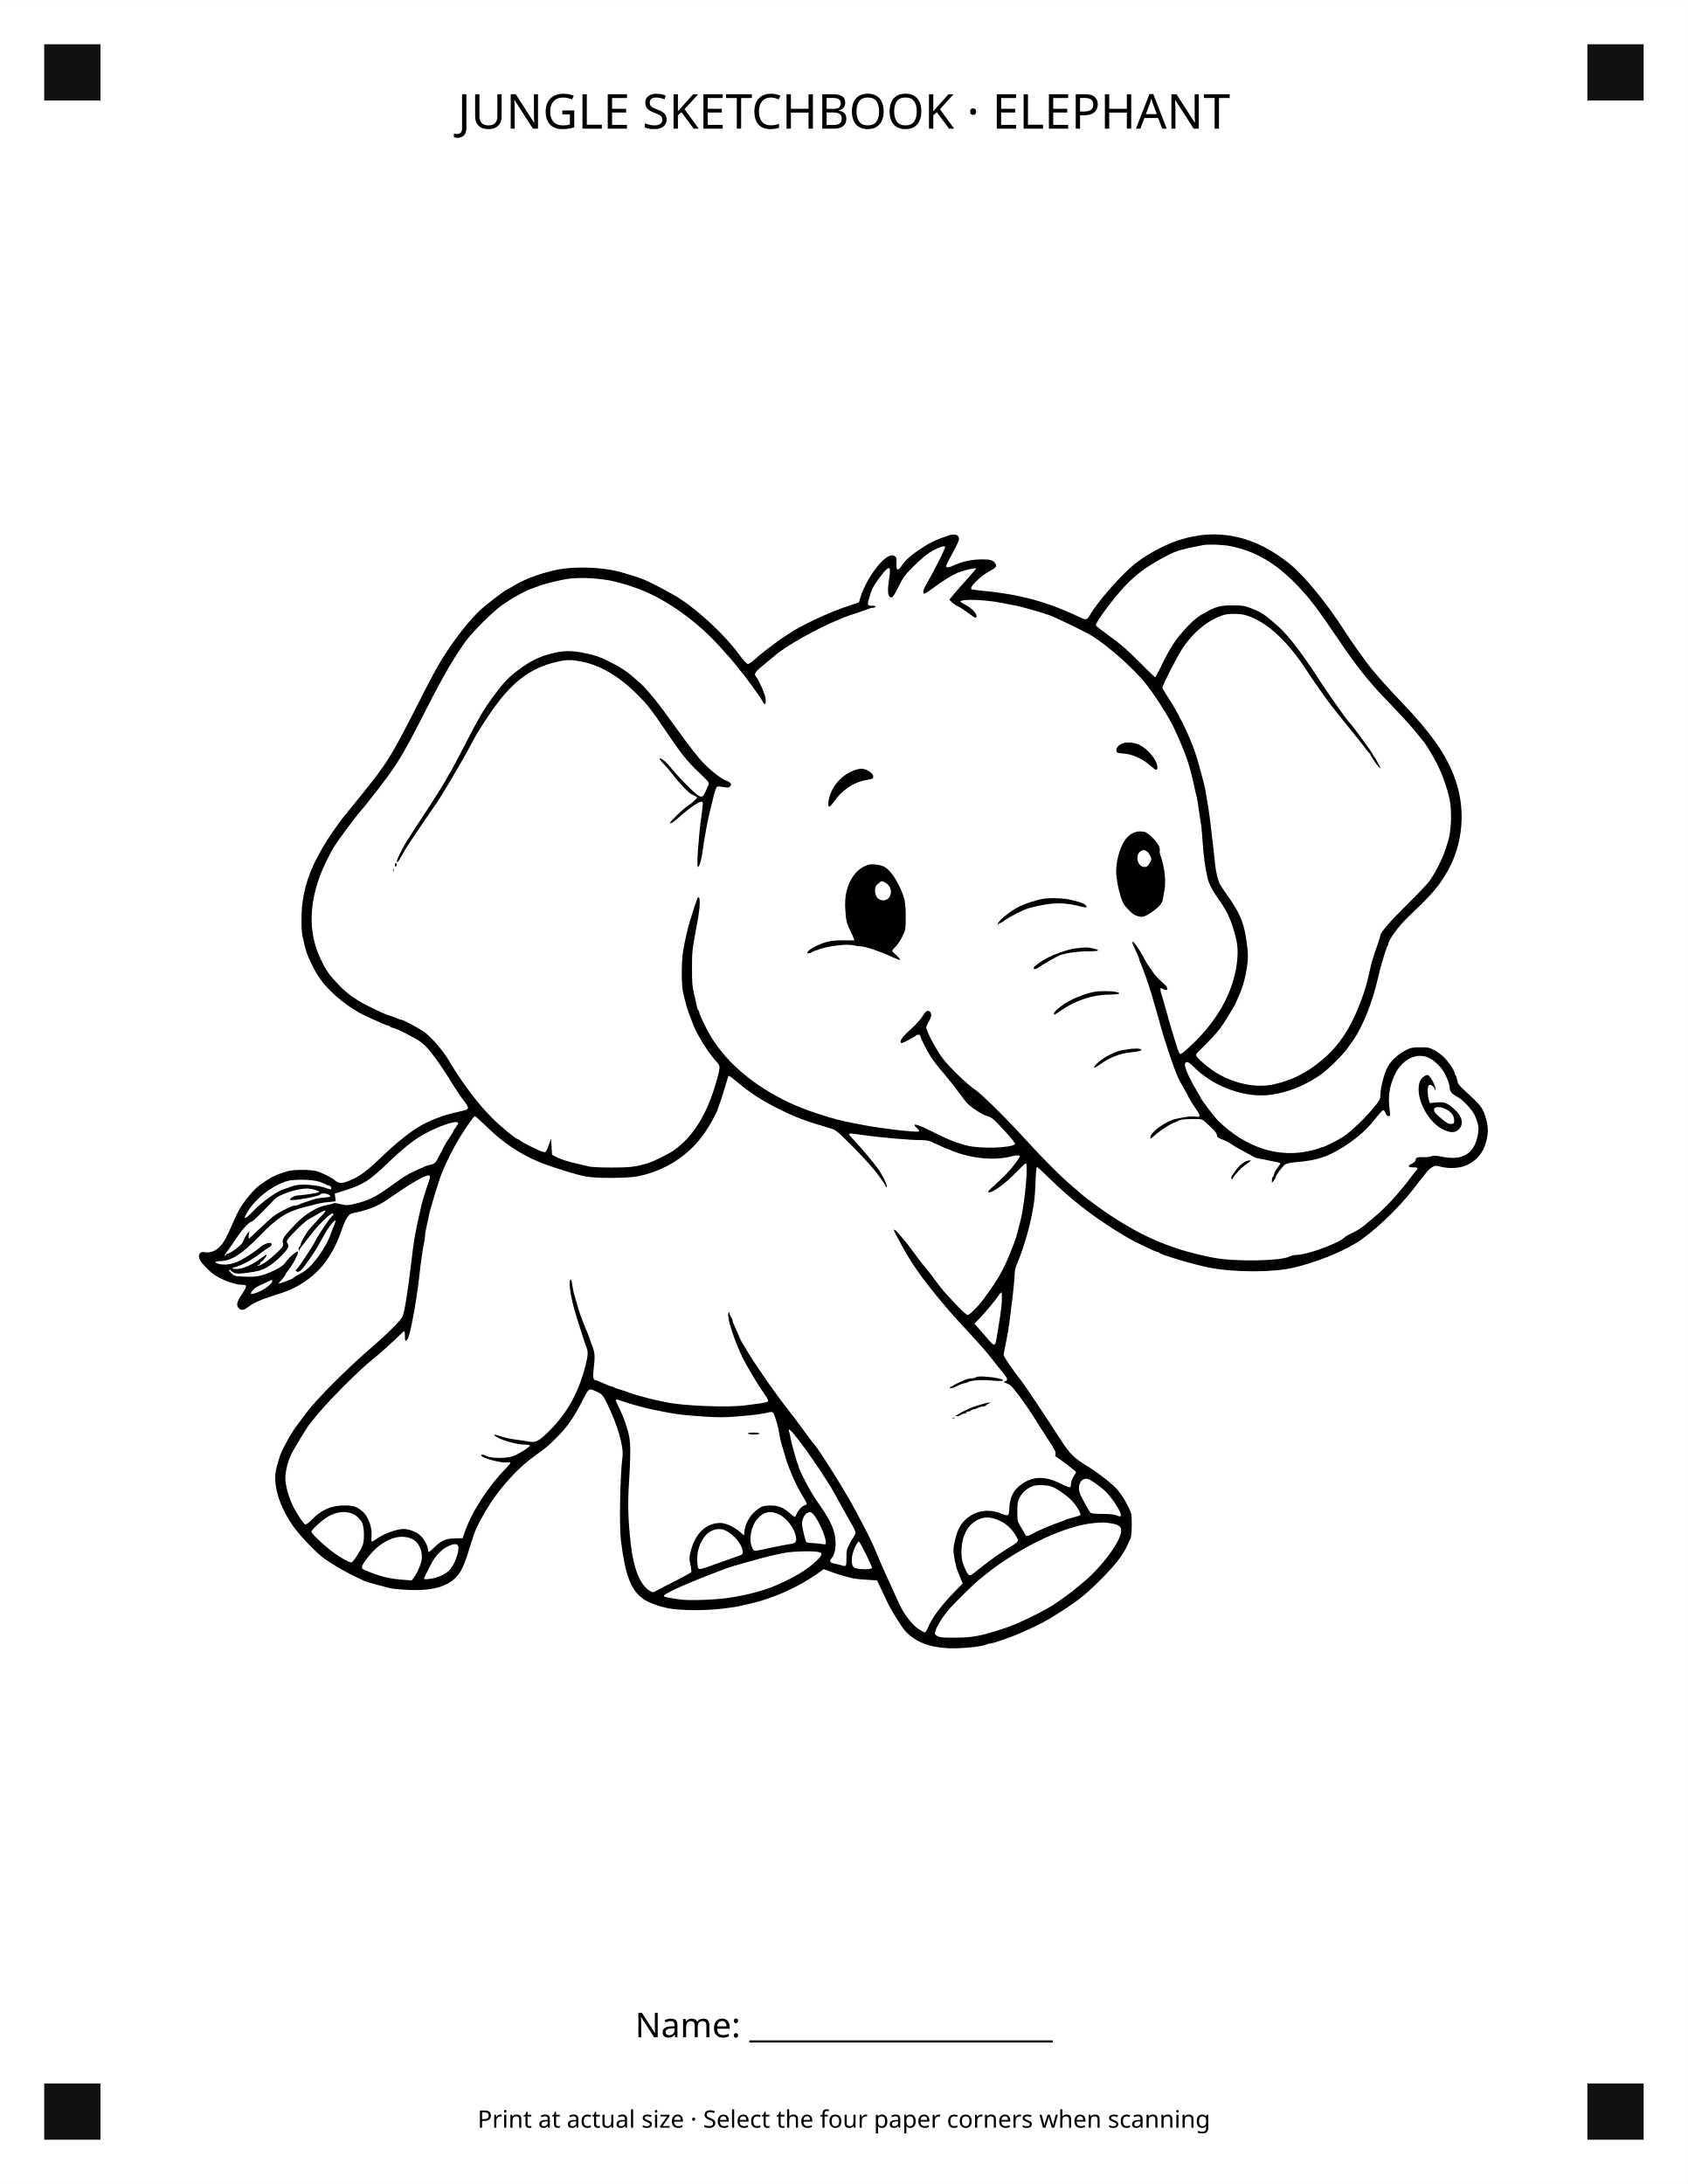
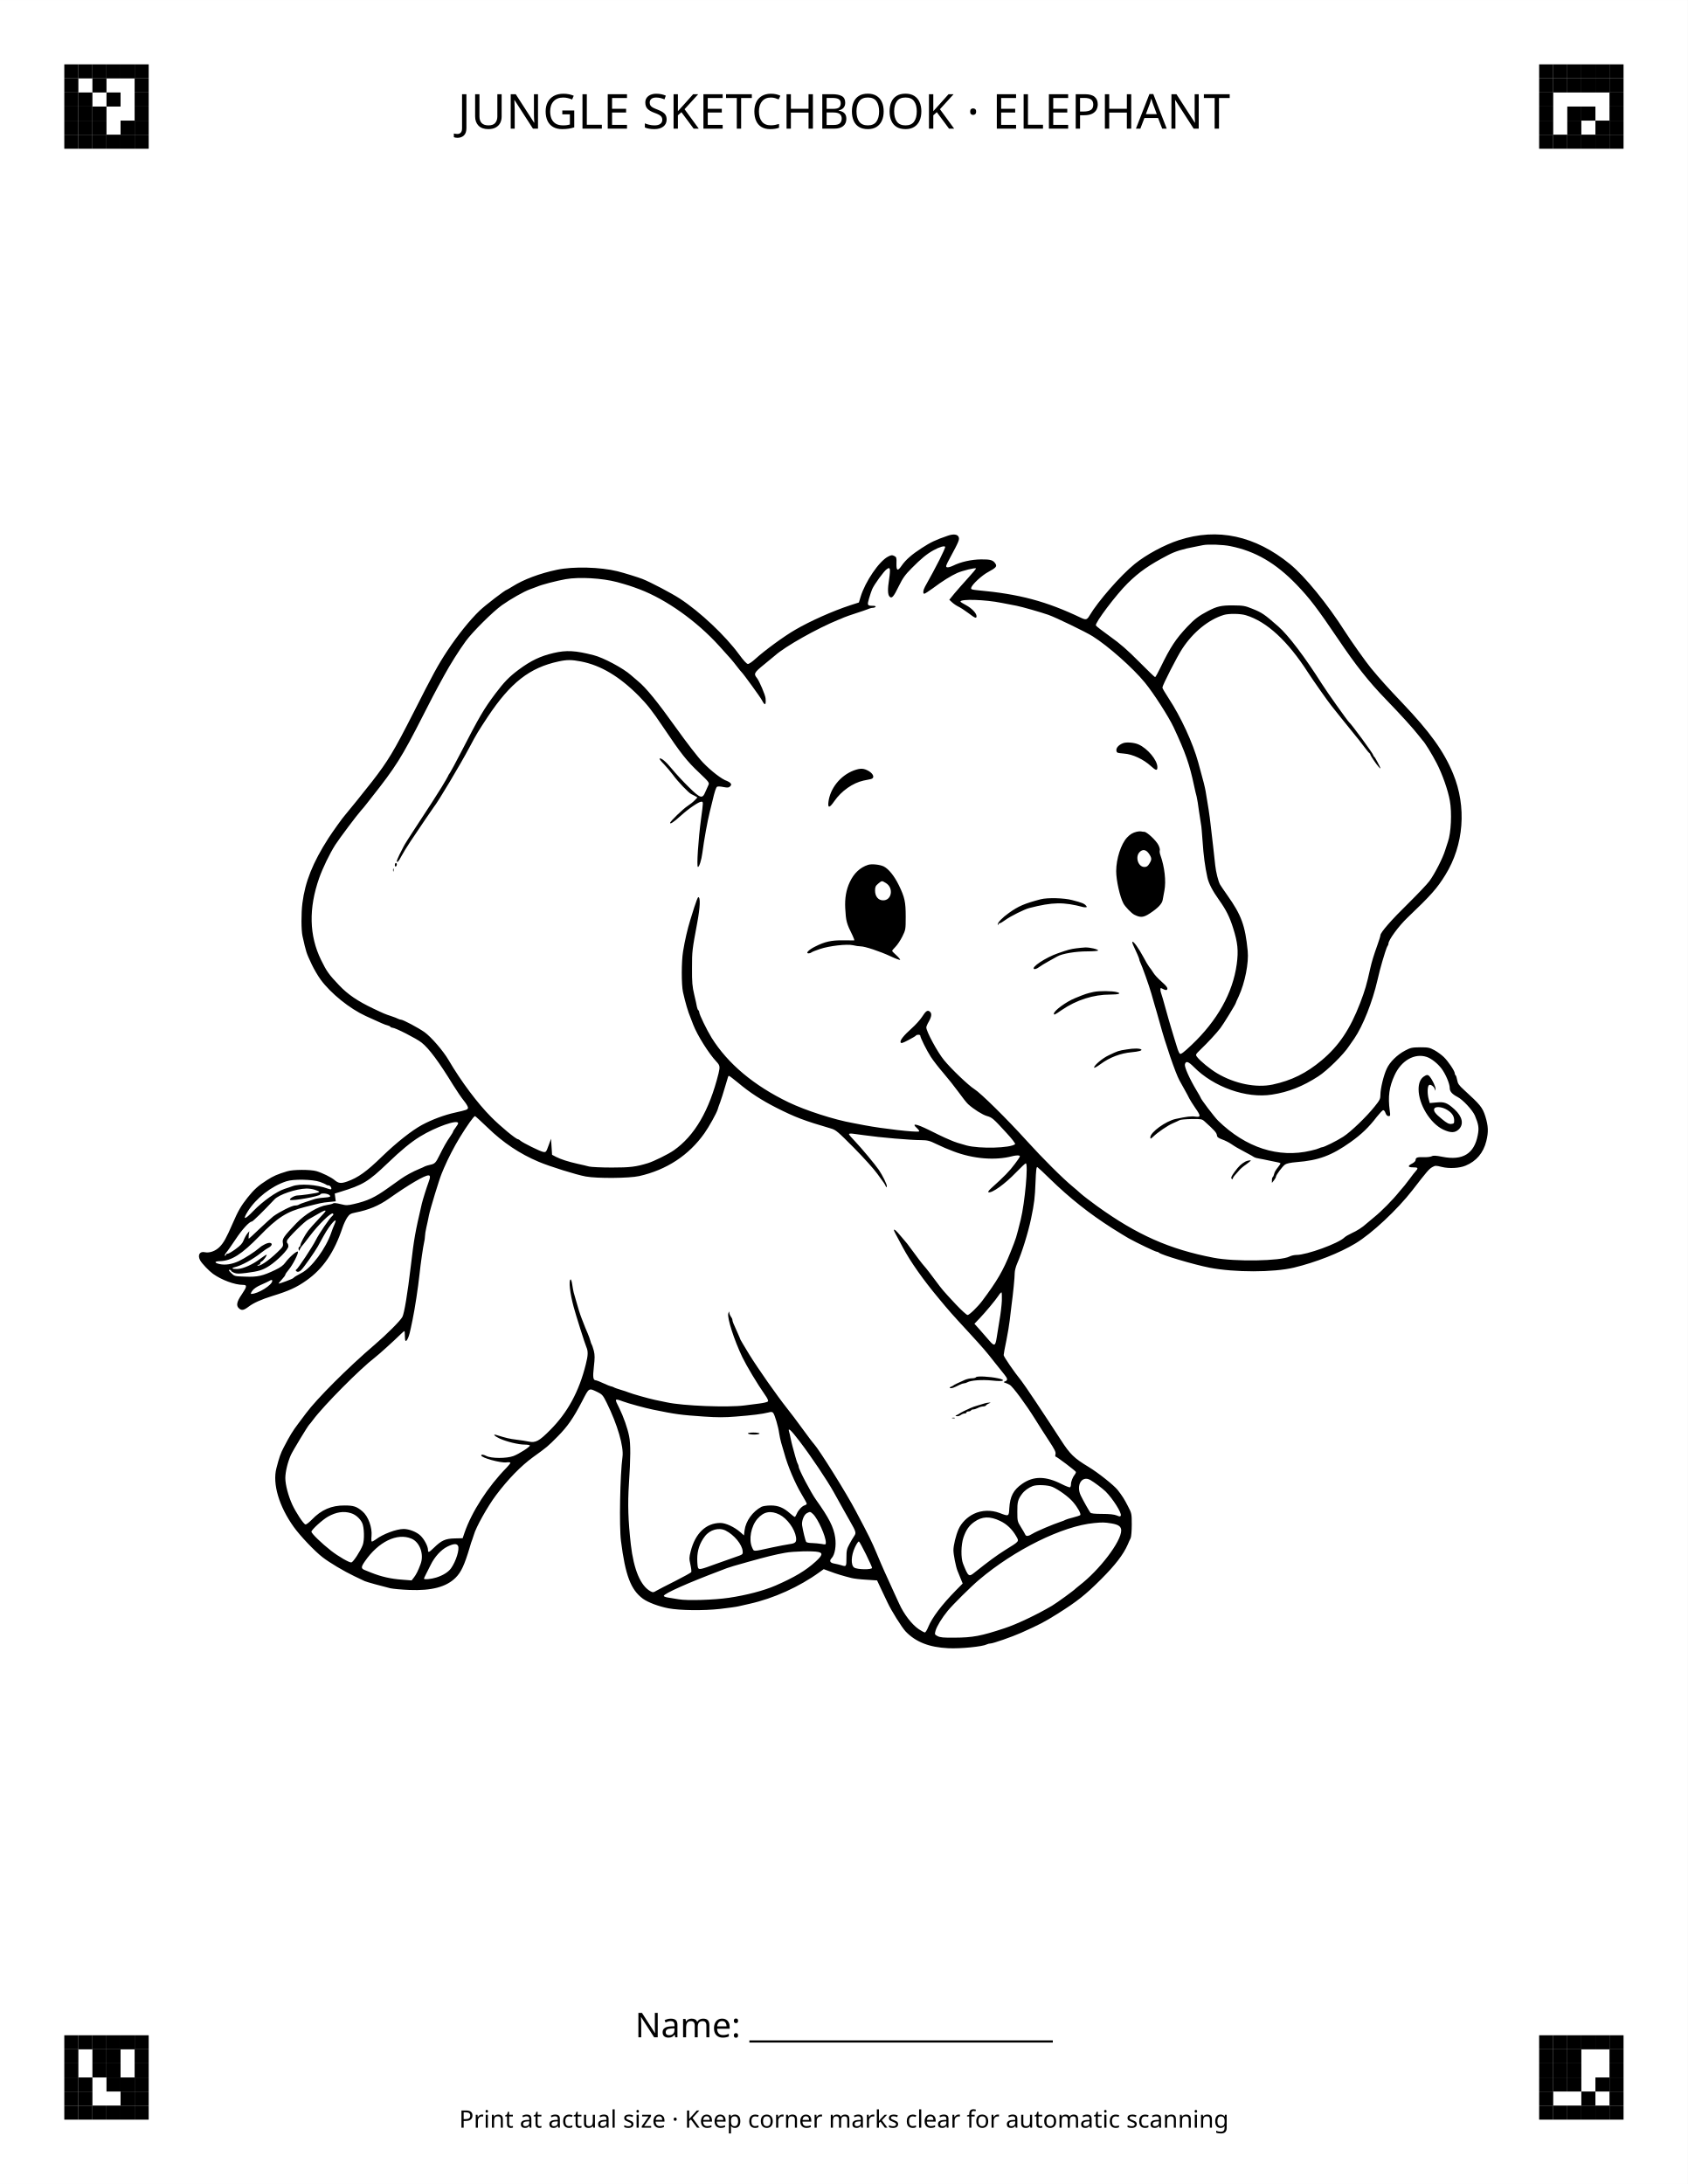
<svg xmlns="http://www.w3.org/2000/svg" width="8.5in" height="11in" viewBox="0 0 840 1087">
  <rect width="840" height="1087" fill="white" />
-   <rect x="22" y="22" width="28" height="28" fill="#111" />
-   <rect x="790" y="22" width="28" height="28" fill="#111" />
-   <rect x="790" y="1037" width="28" height="28" fill="#111" />
-   <rect x="22" y="1037" width="28" height="28" fill="#111" />
+   <rect x="24" y="24" width="58" height="58" fill="white" />
+   <rect x="32" y="32" width="7" height="7" fill="black" />
+   <rect x="39" y="32" width="7" height="7" fill="black" />
+   <rect x="46" y="32" width="7" height="7" fill="black" />
+   <rect x="53" y="32" width="7" height="7" fill="black" />
+   <rect x="60" y="32" width="7" height="7" fill="black" />
+   <rect x="67" y="32" width="7" height="7" fill="black" />
+   <rect x="32" y="39" width="7" height="7" fill="black" />
+   <rect x="46" y="39" width="7" height="7" fill="black" />
+   <rect x="67" y="39" width="7" height="7" fill="black" />
+   <rect x="32" y="46" width="7" height="7" fill="black" />
+   <rect x="39" y="46" width="7" height="7" fill="black" />
+   <rect x="53" y="46" width="7" height="7" fill="black" />
+   <rect x="67" y="46" width="7" height="7" fill="black" />
+   <rect x="32" y="53" width="7" height="7" fill="black" />
+   <rect x="39" y="53" width="7" height="7" fill="black" />
+   <rect x="46" y="53" width="7" height="7" fill="black" />
+   <rect x="67" y="53" width="7" height="7" fill="black" />
+   <rect x="32" y="60" width="7" height="7" fill="black" />
+   <rect x="39" y="60" width="7" height="7" fill="black" />
+   <rect x="46" y="60" width="7" height="7" fill="black" />
+   <rect x="60" y="60" width="7" height="7" fill="black" />
+   <rect x="67" y="60" width="7" height="7" fill="black" />
+   <rect x="32" y="67" width="7" height="7" fill="black" />
+   <rect x="39" y="67" width="7" height="7" fill="black" />
+   <rect x="46" y="67" width="7" height="7" fill="black" />
+   <rect x="53" y="67" width="7" height="7" fill="black" />
+   <rect x="60" y="67" width="7" height="7" fill="black" />
+   <rect x="67" y="67" width="7" height="7" fill="black" />
+   <rect x="758" y="24" width="58" height="58" fill="white" />
+   <rect x="766" y="32" width="7" height="7" fill="black" />
+   <rect x="773" y="32" width="7" height="7" fill="black" />
+   <rect x="780" y="32" width="7" height="7" fill="black" />
+   <rect x="787" y="32" width="7" height="7" fill="black" />
+   <rect x="794" y="32" width="7" height="7" fill="black" />
+   <rect x="801" y="32" width="7" height="7" fill="black" />
+   <rect x="766" y="39" width="7" height="7" fill="black" />
+   <rect x="773" y="39" width="7" height="7" fill="black" />
+   <rect x="780" y="39" width="7" height="7" fill="black" />
+   <rect x="787" y="39" width="7" height="7" fill="black" />
+   <rect x="794" y="39" width="7" height="7" fill="black" />
+   <rect x="801" y="39" width="7" height="7" fill="black" />
+   <rect x="766" y="46" width="7" height="7" fill="black" />
+   <rect x="801" y="46" width="7" height="7" fill="black" />
+   <rect x="766" y="53" width="7" height="7" fill="black" />
+   <rect x="780" y="53" width="7" height="7" fill="black" />
+   <rect x="787" y="53" width="7" height="7" fill="black" />
+   <rect x="801" y="53" width="7" height="7" fill="black" />
+   <rect x="766" y="60" width="7" height="7" fill="black" />
+   <rect x="780" y="60" width="7" height="7" fill="black" />
+   <rect x="794" y="60" width="7" height="7" fill="black" />
+   <rect x="801" y="60" width="7" height="7" fill="black" />
+   <rect x="766" y="67" width="7" height="7" fill="black" />
+   <rect x="773" y="67" width="7" height="7" fill="black" />
+   <rect x="780" y="67" width="7" height="7" fill="black" />
+   <rect x="787" y="67" width="7" height="7" fill="black" />
+   <rect x="794" y="67" width="7" height="7" fill="black" />
+   <rect x="801" y="67" width="7" height="7" fill="black" />
+   <rect x="758" y="1005" width="58" height="58" fill="white" />
+   <rect x="766" y="1013" width="7" height="7" fill="black" />
+   <rect x="773" y="1013" width="7" height="7" fill="black" />
+   <rect x="780" y="1013" width="7" height="7" fill="black" />
+   <rect x="787" y="1013" width="7" height="7" fill="black" />
+   <rect x="794" y="1013" width="7" height="7" fill="black" />
+   <rect x="801" y="1013" width="7" height="7" fill="black" />
+   <rect x="766" y="1020" width="7" height="7" fill="black" />
+   <rect x="773" y="1020" width="7" height="7" fill="black" />
+   <rect x="780" y="1020" width="7" height="7" fill="black" />
+   <rect x="801" y="1020" width="7" height="7" fill="black" />
+   <rect x="766" y="1027" width="7" height="7" fill="black" />
+   <rect x="773" y="1027" width="7" height="7" fill="black" />
+   <rect x="780" y="1027" width="7" height="7" fill="black" />
+   <rect x="801" y="1027" width="7" height="7" fill="black" />
+   <rect x="766" y="1034" width="7" height="7" fill="black" />
+   <rect x="773" y="1034" width="7" height="7" fill="black" />
+   <rect x="780" y="1034" width="7" height="7" fill="black" />
+   <rect x="794" y="1034" width="7" height="7" fill="black" />
+   <rect x="801" y="1034" width="7" height="7" fill="black" />
+   <rect x="766" y="1041" width="7" height="7" fill="black" />
+   <rect x="787" y="1041" width="7" height="7" fill="black" />
+   <rect x="801" y="1041" width="7" height="7" fill="black" />
+   <rect x="766" y="1048" width="7" height="7" fill="black" />
+   <rect x="773" y="1048" width="7" height="7" fill="black" />
+   <rect x="780" y="1048" width="7" height="7" fill="black" />
+   <rect x="787" y="1048" width="7" height="7" fill="black" />
+   <rect x="794" y="1048" width="7" height="7" fill="black" />
+   <rect x="801" y="1048" width="7" height="7" fill="black" />
+   <rect x="24" y="1005" width="58" height="58" fill="white" />
+   <rect x="32" y="1013" width="7" height="7" fill="black" />
+   <rect x="39" y="1013" width="7" height="7" fill="black" />
+   <rect x="46" y="1013" width="7" height="7" fill="black" />
+   <rect x="53" y="1013" width="7" height="7" fill="black" />
+   <rect x="60" y="1013" width="7" height="7" fill="black" />
+   <rect x="67" y="1013" width="7" height="7" fill="black" />
+   <rect x="32" y="1020" width="7" height="7" fill="black" />
+   <rect x="46" y="1020" width="7" height="7" fill="black" />
+   <rect x="53" y="1020" width="7" height="7" fill="black" />
+   <rect x="67" y="1020" width="7" height="7" fill="black" />
+   <rect x="32" y="1027" width="7" height="7" fill="black" />
+   <rect x="46" y="1027" width="7" height="7" fill="black" />
+   <rect x="53" y="1027" width="7" height="7" fill="black" />
+   <rect x="67" y="1027" width="7" height="7" fill="black" />
+   <rect x="32" y="1034" width="7" height="7" fill="black" />
+   <rect x="39" y="1034" width="7" height="7" fill="black" />
+   <rect x="53" y="1034" width="7" height="7" fill="black" />
+   <rect x="60" y="1034" width="7" height="7" fill="black" />
+   <rect x="67" y="1034" width="7" height="7" fill="black" />
+   <rect x="32" y="1041" width="7" height="7" fill="black" />
+   <rect x="39" y="1041" width="7" height="7" fill="black" />
+   <rect x="60" y="1041" width="7" height="7" fill="black" />
+   <rect x="67" y="1041" width="7" height="7" fill="black" />
+   <rect x="32" y="1048" width="7" height="7" fill="black" />
+   <rect x="39" y="1048" width="7" height="7" fill="black" />
+   <rect x="46" y="1048" width="7" height="7" fill="black" />
+   <rect x="53" y="1048" width="7" height="7" fill="black" />
+   <rect x="60" y="1048" width="7" height="7" fill="black" />
+   <rect x="67" y="1048" width="7" height="7" fill="black" />
  <text x="420" y="64" text-anchor="middle" font-family="sans-serif" font-size="24">JUNGLE SKETCHBOOK · ELEPHANT</text>
  <g transform="translate(0 1087) scale(.05 -.05)" fill="black" stroke="none">
    <path d="M9435 16408 c-123 -42 -171 -65 -262 -124 -96 -62 -159 -117 -198 -174 -40 -58 -54 -53 -52 22 2 56 0 63 -22 74 -21 11 -30 10 -61 -6 -89 -45 -228 -249 -274 -401 l-17 -56 -87 -28 c-176 -58 -398 -157 -547 -244 -110 -63 -306 -207 -396 -289 -31 -29 -65 -52 -75 -51 -12 0 -45 37 -89 97 -135 184 -385 421 -589 554 -81 53 -290 163 -371 195 -44 17 -181 60 -250 77 -171 42 -438 49 -600 15 -172 -36 -334 -97 -443 -166 -29 -18 -55 -33 -57 -33 -14 0 -218 -157 -271 -208 -97 -93 -217 -243 -319 -396 -95 -144 -142 -230 -340 -621 -196 -385 -251 -477 -412 -685 -53 -69 -267 -334 -274 -340 -12 -11 -118 -158 -161 -225 -155 -242 -231 -432 -258 -645 -13 -101 -12 -270 1 -328 37 -164 36 -163 92 -282 22 -47 62 -115 89 -152 101 -137 288 -288 449 -362 159 -73 189 -86 214 -92 14 -3 28 -10 31 -15 3 -5 12 -9 20 -9 28 0 240 -108 290 -148 74 -58 173 -192 314 -422 36 -58 84 -129 108 -158 24 -29 42 -61 40 -70 -3 -18 -13 -21 -128 -47 -106 -23 -232 -70 -330 -123 -103 -56 -253 -175 -395 -312 -157 -153 -240 -212 -349 -251 -63 -22 -86 -19 -127 15 -32 27 -121 71 -179 88 -59 17 -233 17 -290 -1 -100 -30 -138 -47 -201 -87 -87 -55 -131 -95 -194 -174 -66 -83 -97 -137 -149 -258 -62 -143 -90 -194 -131 -235 -41 -41 -101 -62 -146 -52 -52 12 -75 -30 -46 -82 18 -32 87 -104 127 -133 85 -61 216 -110 298 -110 44 0 41 -17 -13 -97 -49 -71 -56 -110 -27 -136 27 -25 48 -21 98 17 47 36 127 72 234 105 163 50 243 86 340 155 167 118 277 280 360 528 10 31 31 75 45 97 24 35 34 41 83 51 131 26 231 67 332 138 200 141 355 232 395 232 19 0 19 -19 1 -67 -20 -54 -57 -172 -67 -213 -67 -288 -78 -350 -109 -615 -34 -287 -66 -478 -85 -514 -20 -38 -155 -173 -275 -276 -267 -228 -578 -540 -684 -683 -11 -16 -47 -63 -78 -104 -57 -76 -81 -115 -144 -236 -31 -59 -45 -99 -73 -208 -40 -154 26 -379 173 -584 63 -88 208 -241 286 -301 68 -53 214 -140 315 -188 50 -23 97 -46 105 -50 16 -8 176 -52 255 -71 28 -6 113 -14 190 -17 221 -9 369 30 461 123 54 54 87 125 139 299 9 33 21 69 26 80 4 11 11 31 15 45 20 75 137 284 221 396 119 159 250 293 370 380 138 99 146 106 243 204 100 101 156 182 244 351 71 138 65 134 153 92 47 -23 55 -32 92 -107 107 -216 171 -437 157 -538 -24 -174 -34 -693 -15 -838 43 -341 98 -486 218 -574 50 -37 160 -78 256 -96 110 -21 348 -24 510 -6 83 10 166 21 185 26 19 5 69 16 110 25 239 53 496 169 697 315 l42 30 63 -23 c62 -24 133 -45 213 -65 22 -6 88 -14 148 -17 l107 -7 36 -77 c20 -42 50 -105 67 -141 40 -86 141 -246 180 -289 101 -106 235 -159 426 -168 123 -6 341 16 383 38 10 5 26 9 36 9 26 0 215 66 307 107 189 85 227 105 360 188 197 124 279 189 435 345 141 141 221 245 265 345 9 22 22 51 29 64 6 14 11 72 11 135 0 109 -1 112 -39 185 -33 65 -57 103 -101 159 -37 47 -197 174 -290 230 -143 86 -184 126 -275 267 -157 243 -363 552 -394 590 -70 86 -176 240 -176 256 0 10 12 75 27 146 14 70 29 160 33 198 4 39 12 106 18 150 16 116 32 280 32 324 0 21 11 63 24 93 47 106 110 309 139 448 32 154 38 206 44 361 5 123 9 157 19 151 7 -4 64 -57 126 -118 196 -191 392 -346 618 -490 69 -43 143 -89 165 -101 81 -45 265 -133 278 -133 7 0 17 -4 22 -9 26 -24 347 -119 505 -150 248 -48 636 -48 840 1 215 52 454 145 612 241 162 97 416 335 568 531 142 184 164 210 196 228 30 17 35 17 95 2 72 -18 175 -13 237 13 107 44 177 127 206 244 23 92 20 151 -10 248 -29 89 -49 113 -212 262 -51 46 -62 63 -68 98 -4 23 -11 44 -15 47 -5 3 -9 12 -9 20 0 23 -66 121 -110 163 -22 21 -63 51 -92 67 -48 26 -62 29 -143 29 -82 -1 -95 -4 -150 -33 -79 -42 -152 -114 -182 -180 -31 -65 -63 -199 -63 -259 0 -41 -6 -54 -57 -117 -81 -102 -238 -253 -313 -301 -63 -41 -192 -105 -211 -105 -5 0 -17 -4 -27 -9 -9 -5 -47 -17 -85 -25 -321 -76 -646 29 -922 298 -37 36 -175 218 -175 231 0 2 -17 33 -38 67 -72 120 -124 237 -118 263 9 37 33 30 88 -25 198 -201 522 -316 778 -276 164 25 308 82 462 182 86 55 253 219 305 300 7 10 31 45 53 76 86 126 181 365 231 583 12 55 36 146 48 185 5 14 16 52 26 85 10 33 22 64 27 70 4 5 8 15 8 22 0 36 101 174 189 258 234 223 295 292 377 425 185 298 214 680 77 1010 -92 223 -231 415 -505 703 -141 148 -224 240 -313 348 -43 51 -204 278 -255 359 -177 278 -400 552 -550 675 -347 283 -720 364 -1105 239 -145 -47 -325 -144 -440 -237 -139 -112 -367 -373 -450 -514 -25 -42 -36 -45 -82 -24 -350 167 -616 238 -1034 276 -59 6 -66 9 -62 25 9 33 107 124 170 157 76 41 88 55 72 81 -23 37 -50 45 -144 44 -97 -1 -203 -25 -279 -63 -25 -12 -52 -19 -61 -15 -14 5 -10 18 31 93 89 165 97 184 85 210 -12 25 -51 30 -106 11z m2811 -104 c249 -50 452 -168 660 -384 130 -135 205 -234 417 -547 172 -255 298 -415 470 -593 154 -159 275 -293 327 -360 19 -25 37 -47 40 -50 18 -15 94 -137 139 -225 57 -109 114 -272 132 -375 22 -121 12 -321 -19 -409 -5 -14 -17 -53 -28 -86 -23 -76 -103 -233 -156 -305 -22 -30 -116 -129 -208 -220 -169 -165 -280 -292 -280 -320 0 -8 -14 -53 -31 -100 -35 -97 -56 -167 -69 -225 -39 -174 -51 -215 -102 -350 -100 -260 -211 -425 -382 -569 -154 -129 -299 -201 -489 -242 -165 -35 -379 9 -552 112 -72 43 -167 121 -199 162 -18 24 -18 24 35 76 73 70 158 162 196 212 28 35 153 240 153 249 0 2 13 33 30 68 62 135 101 333 89 452 -25 253 -63 357 -203 554 -34 48 -66 96 -72 106 -18 32 -41 125 -48 190 -3 33 -13 119 -21 190 -9 72 -20 168 -25 215 -8 79 -29 216 -50 335 -8 44 -23 105 -50 200 -4 17 -15 55 -23 85 -53 194 -174 456 -296 641 -34 51 -61 98 -61 105 0 22 149 314 198 387 109 166 261 289 413 336 49 15 165 14 220 -3 208 -63 416 -255 619 -571 42 -66 201 -292 233 -331 9 -11 53 -66 99 -124 46 -58 93 -116 105 -130 32 -38 105 -130 138 -175 16 -22 33 -41 37 -43 4 -2 8 -8 8 -13 0 -9 56 -93 83 -123 9 -11 17 -17 17 -14 0 11 -55 113 -62 116 -5 2 -8 8 -8 13 0 14 -217 310 -241 329 -13 10 -225 308 -273 385 -166 262 -333 483 -433 570 -138 121 -161 137 -259 176 -71 29 -90 32 -189 33 -119 1 -162 -9 -255 -58 -88 -46 -131 -79 -202 -154 -115 -122 -168 -202 -266 -404 -26 -54 -50 -98 -55 -98 -4 0 -76 69 -160 154 -112 113 -187 179 -287 250 -74 53 -138 102 -142 110 -13 23 204 310 317 421 115 113 214 182 400 279 72 38 150 62 270 84 33 7 69 13 80 16 50 10 200 5 271 -10z m-2894 -134 c-52 -102 -75 -144 -144 -268 -20 -36 -24 -72 -8 -72 6 0 43 24 83 53 100 75 183 126 245 154 53 23 178 54 187 45 2 -2 -34 -46 -80 -96 -46 -50 -106 -119 -135 -153 l-51 -63 27 -25 c15 -14 44 -34 63 -43 20 -9 64 -38 99 -64 68 -52 82 -57 82 -31 0 29 -48 79 -104 109 -31 16 -56 32 -56 36 0 28 248 20 410 -13 58 -11 125 -25 150 -29 55 -11 234 -62 315 -90 74 -26 372 -170 440 -213 154 -96 404 -318 521 -462 87 -106 237 -340 286 -445 118 -253 158 -368 203 -580 9 -41 20 -91 26 -110 5 -19 16 -87 24 -150 9 -63 18 -122 20 -130 3 -9 9 -83 15 -165 9 -137 24 -253 48 -360 14 -61 50 -131 117 -225 69 -97 104 -167 139 -278 46 -146 54 -224 36 -359 -39 -286 -193 -562 -450 -805 -78 -74 -106 -95 -116 -87 -7 5 -20 36 -29 67 -9 31 -23 75 -30 97 -7 22 -20 67 -30 100 -9 33 -20 71 -25 85 -4 14 -20 70 -35 125 -15 55 -31 110 -36 123 -5 13 -9 31 -9 42 0 17 2 18 27 5 15 -8 30 -12 35 -9 19 12 4 35 -53 85 -33 29 -70 69 -81 89 -12 19 -29 44 -39 55 -9 11 -36 56 -59 100 -45 84 -99 160 -108 150 -3 -3 -1 -15 5 -28 35 -73 63 -139 63 -147 0 -6 4 -18 9 -28 17 -33 90 -237 111 -312 12 -41 25 -88 30 -105 5 -16 16 -55 25 -85 9 -30 23 -80 31 -110 52 -194 155 -495 194 -565 9 -16 32 -57 50 -90 19 -33 40 -73 48 -90 8 -16 35 -58 58 -92 57 -81 58 -96 2 -88 -40 6 -88 0 -195 -23 -99 -21 -253 -133 -253 -183 0 -18 2 -18 28 6 47 45 145 112 197 134 28 12 58 26 67 31 9 5 62 10 118 11 94 1 103 0 128 -22 99 -89 121 -114 124 -137 2 -21 12 -29 52 -44 26 -9 67 -29 90 -45 48 -32 58 -38 150 -87 38 -20 74 -40 80 -45 6 -4 29 -11 51 -14 22 -4 60 -11 85 -17 25 -6 62 -13 83 -17 21 -3 39 -9 42 -12 2 -4 -10 -23 -26 -42 -16 -19 -33 -46 -36 -62 -3 -15 -10 -30 -14 -33 -5 -3 -9 -17 -9 -32 l0 -27 20 25 c11 14 20 30 20 36 0 17 65 104 91 122 16 11 55 19 114 24 220 17 349 65 539 200 108 77 181 147 261 252 28 35 56 65 63 65 7 1 18 -12 23 -29 7 -19 18 -30 30 -30 18 0 19 5 12 53 -19 141 -6 237 48 354 67 147 200 222 320 182 47 -16 108 -64 148 -117 40 -53 81 -150 81 -192 0 -34 23 -61 77 -89 52 -26 149 -130 173 -185 37 -88 43 -124 29 -195 -35 -186 -150 -256 -352 -216 -66 13 -90 14 -107 5 -12 -6 -47 -10 -79 -9 -63 3 -81 -4 -81 -29 0 -9 -15 -24 -32 -33 -49 -24 -47 -39 6 -39 50 0 55 -6 29 -36 -10 -10 -38 -46 -62 -79 -25 -33 -47 -62 -50 -65 -3 -3 -26 -30 -51 -60 -69 -86 -179 -197 -251 -255 -36 -30 -72 -60 -80 -67 -35 -33 -94 -71 -144 -93 -30 -14 -63 -33 -73 -43 -59 -59 -375 -174 -477 -174 -22 0 -53 -7 -70 -16 -88 -45 -544 -53 -755 -12 -439 84 -763 228 -1160 514 -69 50 -143 107 -165 127 -22 20 -56 50 -75 65 -98 80 -301 282 -462 460 -194 215 -460 477 -520 513 -54 33 -229 199 -302 289 -65 79 -176 285 -176 325 0 8 11 35 25 58 28 50 32 81 10 99 -22 19 -40 7 -78 -53 -19 -29 -65 -80 -101 -112 -80 -71 -120 -121 -112 -141 5 -12 19 -8 76 22 38 20 73 40 76 45 7 12 44 12 44 0 0 -19 64 -148 105 -211 23 -36 79 -108 124 -160 45 -52 113 -138 151 -190 37 -52 81 -107 96 -121 56 -51 144 -106 187 -118 52 -15 63 -24 191 -164 56 -60 95 -111 90 -116 -45 -40 -354 -48 -484 -13 -73 20 -114 33 -155 51 -11 5 -38 17 -60 26 -22 10 -94 44 -159 77 -128 63 -178 71 -119 18 18 -17 27 -30 20 -33 -30 -10 -365 28 -542 62 -27 6 -79 15 -115 22 -187 33 -471 125 -640 206 -345 166 -605 384 -767 643 -47 76 -123 232 -123 254 0 8 -4 17 -9 20 -5 3 -11 18 -14 33 -2 16 -15 71 -27 123 -19 79 -23 123 -22 265 0 169 1 175 53 455 28 152 32 250 9 250 -4 0 -22 -46 -40 -102 -17 -57 -36 -114 -40 -128 -26 -84 -54 -203 -71 -310 -17 -102 -17 -330 -1 -405 25 -110 49 -193 77 -260 6 -16 18 -46 25 -65 41 -106 154 -286 231 -368 35 -37 37 -50 21 -117 -92 -370 -238 -621 -447 -767 -53 -37 -197 -108 -255 -126 -121 -37 -178 -44 -361 -44 -102 0 -203 5 -225 10 -21 6 -73 18 -114 27 -97 22 -165 44 -215 69 l-40 21 -5 80 -5 80 -25 -68 c-24 -67 -26 -68 -55 -63 -33 7 -201 90 -226 112 -8 8 -19 14 -23 14 -20 0 -173 126 -266 220 -135 135 -301 356 -425 568 -53 91 -173 230 -240 278 -63 44 -213 124 -234 124 -6 0 -19 4 -29 9 -9 5 -39 17 -67 26 -64 21 -73 25 -180 76 -154 73 -253 140 -340 232 -101 106 -124 138 -179 251 -119 243 -125 514 -19 816 36 101 103 240 160 330 39 61 219 301 255 340 13 14 39 45 58 70 19 25 40 52 47 60 240 303 301 399 515 820 69 135 135 263 148 285 12 22 41 74 63 115 55 101 145 245 213 338 67 92 270 294 360 358 86 61 218 136 279 158 28 10 59 22 70 26 44 20 195 59 285 75 136 24 366 10 512 -29 115 -32 136 -39 227 -73 264 -101 565 -315 788 -561 122 -134 127 -140 183 -212 19 -25 37 -47 41 -50 16 -14 188 -250 204 -282 29 -56 41 -48 35 21 -2 32 -62 172 -85 201 -35 43 -30 54 71 136 53 44 102 84 108 89 102 91 418 269 631 356 11 4 36 14 55 23 19 8 73 27 120 42 47 15 99 33 117 40 17 8 40 14 51 14 12 0 24 5 27 10 4 6 -6 10 -24 10 -59 0 -61 5 -41 73 10 34 24 76 31 92 20 47 119 183 146 200 21 14 24 14 30 -1 3 -9 0 -53 -7 -98 -16 -99 -15 -156 5 -175 22 -22 40 -1 93 108 38 77 62 111 127 176 93 94 151 142 217 178 59 33 112 48 116 33 1 -6 -24 -63 -56 -126z m-2003 -5210 c113 -95 231 -172 381 -248 184 -93 276 -128 540 -205 51 -15 68 -30 231 -194 97 -98 201 -214 232 -258 31 -44 60 -84 65 -90 4 -5 12 -19 17 -30 7 -17 9 -17 12 -4 4 15 -43 110 -79 163 -35 52 -179 224 -232 279 -36 37 -66 72 -66 77 0 6 16 8 38 5 20 -3 71 -10 112 -15 159 -23 462 -49 568 -49 64 -1 85 -6 150 -38 84 -39 92 -43 170 -73 198 -76 417 -94 588 -49 23 6 51 9 63 7 21 -3 18 -9 -37 -83 -52 -71 -107 -127 -237 -244 -24 -22 -34 -36 -26 -39 34 -11 164 82 274 197 48 50 92 91 97 91 27 0 -9 -392 -50 -560 -48 -192 -43 -176 -102 -325 -74 -185 -133 -286 -282 -485 -46 -61 -128 -140 -145 -140 -10 0 -62 48 -117 106 -135 145 -128 137 -208 244 -39 52 -78 104 -88 115 -9 11 -27 31 -38 45 -12 14 -49 63 -83 110 -34 47 -64 87 -67 90 -3 3 -28 32 -55 65 -28 33 -54 63 -60 67 -23 17 -23 6 -1 -34 12 -24 44 -83 71 -133 78 -146 202 -322 359 -510 101 -122 126 -151 297 -336 153 -167 171 -188 258 -299 46 -58 91 -114 100 -125 30 -37 33 -55 8 -64 -21 -9 -21 -9 -2 -16 11 -3 31 -12 45 -20 29 -15 161 -194 252 -340 34 -55 95 -151 136 -213 59 -89 73 -117 68 -137 -4 -14 -3 -25 2 -25 11 0 196 -140 201 -152 1 -5 -3 -17 -11 -26 -20 -25 -38 -69 -38 -97 0 -13 -4 -26 -9 -30 -6 -3 -42 11 -82 31 -159 81 -280 83 -394 4 -88 -61 -122 -125 -129 -245 -4 -81 -5 -81 -96 -46 -83 32 -180 29 -256 -8 -67 -32 -125 -90 -153 -153 -27 -62 -51 -161 -51 -210 0 -42 24 -163 40 -203 4 -11 18 -44 30 -74 l22 -54 -70 -71 c-141 -144 -234 -268 -272 -360 -12 -31 -28 -56 -34 -56 -7 0 -33 14 -59 31 -69 46 -149 149 -197 255 -13 27 -35 76 -50 109 -15 33 -38 83 -50 110 -12 28 -35 77 -50 110 -15 33 -49 112 -75 175 -47 112 -76 172 -204 413 -93 179 -366 615 -418 672 -11 11 -63 80 -116 153 -53 73 -122 165 -153 203 -103 130 -286 391 -376 536 -48 79 -88 146 -88 148 0 3 -12 30 -26 62 -47 103 -54 121 -54 135 0 7 -7 22 -15 32 -8 11 -15 29 -16 40 0 15 -3 13 -10 -9 -13 -43 58 -264 140 -435 42 -87 148 -264 224 -373 28 -39 37 -61 30 -68 -6 -6 -43 -15 -84 -20 -41 -5 -107 -14 -147 -19 -167 -22 -612 -5 -777 31 -27 5 -81 17 -120 25 -68 15 -220 58 -260 74 -11 5 -45 16 -75 25 -30 9 -63 20 -72 26 -10 5 -22 9 -27 9 -5 0 -39 14 -74 30 -36 17 -70 30 -75 30 -29 0 -33 29 -21 134 10 87 10 116 0 159 -8 28 -17 57 -21 62 -4 6 -10 23 -14 39 -4 15 -15 47 -25 70 -16 36 -30 70 -61 151 -15 37 -38 110 -54 170 -9 33 -21 74 -26 90 -4 17 -11 54 -15 83 -4 28 -11 49 -16 46 -20 -12 -6 -137 31 -274 20 -75 112 -367 126 -398 19 -43 18 -82 -5 -172 -67 -271 -181 -481 -356 -656 -109 -110 -144 -128 -212 -114 -26 6 -82 14 -123 19 -66 8 -101 16 -197 46 -43 14 -23 -10 29 -34 69 -32 189 -61 249 -61 26 0 50 -4 53 -8 7 -11 -107 -85 -164 -106 -68 -25 -220 -25 -270 1 -29 15 -50 17 -50 5 0 -23 193 -77 251 -69 21 3 39 1 39 -4 0 -6 -17 -27 -37 -48 -186 -189 -348 -440 -420 -650 l-18 -53 -80 -2 c-92 -2 -131 -20 -205 -92 -52 -50 -60 -53 -60 -21 -1 36 -37 105 -75 141 -38 37 -114 66 -167 66 -72 0 -208 -51 -277 -104 -19 -14 -37 -23 -41 -21 -4 2 -5 27 -2 55 8 85 -33 197 -90 245 -58 49 -88 59 -178 59 -131 1 -232 -43 -326 -141 -31 -31 -57 -51 -65 -48 -20 8 -94 120 -130 198 -39 85 -69 197 -69 264 0 60 23 157 55 229 20 44 169 290 184 304 4 3 20 23 36 45 109 146 467 507 618 623 35 26 198 174 249 225 20 20 40 37 43 37 3 0 5 -22 5 -50 0 -56 10 -64 30 -22 13 28 19 50 46 182 23 109 56 326 69 450 11 107 37 285 46 321 5 20 9 48 9 63 0 15 6 55 14 89 8 34 20 89 26 122 13 63 102 356 127 415 8 19 19 44 23 55 39 92 104 217 158 305 70 114 138 210 150 210 4 0 60 -52 125 -114 155 -151 322 -262 507 -340 110 -47 380 -131 470 -147 113 -21 434 -18 532 4 272 61 495 207 650 427 46 65 119 197 131 235 3 11 14 45 26 75 11 30 32 96 46 145 35 119 33 115 42 115 4 0 46 -32 92 -70z m-2789 -401 c0 -6 -11 -25 -25 -43 -14 -18 -25 -36 -25 -40 0 -4 -13 -26 -29 -49 -36 -52 -65 -103 -107 -188 -37 -75 -46 -84 -94 -94 -19 -4 -41 -11 -50 -15 -8 -5 -33 -16 -55 -25 -65 -27 -137 -66 -185 -100 -25 -17 -85 -61 -135 -96 -125 -89 -197 -123 -332 -154 -65 -15 -76 -15 -133 -1 -39 10 -67 13 -74 7 -6 -5 -33 -12 -61 -16 -89 -13 -218 -90 -306 -182 -124 -130 -141 -154 -134 -194 6 -34 3 -39 -53 -93 -91 -88 -183 -149 -199 -132 -3 3 1 6 10 6 9 0 17 6 17 14 0 8 6 16 14 19 17 7 61 67 48 67 -4 0 -33 -19 -63 -41 -73 -56 -168 -98 -224 -101 -53 -2 -69 8 -29 18 67 16 180 77 262 143 23 18 57 42 75 51 35 19 42 43 15 48 -22 4 -75 -21 -108 -51 -45 -39 -143 -102 -204 -131 -68 -31 -133 -41 -190 -29 -56 12 -54 28 3 29 117 4 215 67 393 249 180 186 273 245 456 291 158 40 164 42 236 49 l68 7 -5 38 -5 39 52 16 c229 70 282 102 475 287 132 127 233 210 321 264 156 96 380 175 380 133z m-1375 -584 c28 -10 54 -22 60 -26 5 -5 17 -9 26 -9 16 0 34 -28 25 -38 -3 -2 -18 0 -33 6 -110 41 -280 52 -353 24 -14 -5 -49 -18 -79 -27 -81 -27 -216 -123 -308 -218 -88 -92 -112 -95 -57 -6 85 134 234 251 384 300 71 24 259 20 335 -6z m-53 -78 c69 -24 67 -25 -70 -46 -40 -6 -85 -11 -100 -11 -31 0 -89 -34 -74 -44 22 -13 294 36 300 54 5 15 66 12 88 -4 24 -18 12 -23 -66 -29 -30 -2 -68 -9 -85 -15 -16 -6 -55 -18 -85 -28 -30 -9 -59 -21 -65 -25 -5 -5 -22 -9 -38 -9 -31 0 -156 -63 -217 -108 -19 -15 -81 -71 -137 -124 -56 -54 -104 -98 -107 -98 -2 0 -2 17 0 38 l6 37 -21 -25 c-11 -14 -27 -43 -36 -66 -11 -30 -32 -53 -79 -87 -35 -26 -71 -47 -80 -47 -9 0 -16 -4 -16 -10 0 -5 -5 -10 -11 -10 -6 0 0 15 14 33 15 17 56 77 93 132 64 97 136 175 160 175 10 0 116 104 226 221 45 48 213 105 318 108 25 0 62 -5 82 -12z m108 -213 c0 -4 -33 -41 -73 -83 -40 -42 -85 -92 -100 -112 -33 -44 -77 -125 -77 -144 0 -7 -5 -15 -11 -17 -6 -2 -9 -13 -7 -23 5 -20 5 -20 13 0 5 11 12 22 15 25 4 3 42 51 84 107 86 114 214 239 230 223 7 -7 5 -14 -5 -22 -27 -22 -135 -180 -166 -243 -32 -65 -180 -288 -194 -293 -13 -5 0 -22 17 -22 8 0 23 8 32 18 27 26 135 181 164 232 14 25 40 72 58 105 68 125 155 215 107 112 -8 -18 -21 -50 -28 -72 -54 -162 -198 -357 -302 -409 -42 -22 -71 -39 -77 -48 -7 -9 -142 -59 -147 -55 -1 2 13 20 32 40 19 20 35 42 35 48 0 6 15 28 33 49 40 47 101 166 92 180 -8 13 -86 -54 -125 -108 -20 -28 -49 -49 -102 -74 -123 -59 -175 -71 -297 -66 -106 3 -108 4 -140 36 -23 22 -28 32 -17 32 9 0 16 -4 16 -9 0 -5 14 -14 30 -21 25 -10 50 -10 123 -1 123 16 162 28 227 70 84 55 190 163 190 194 0 14 -4 28 -9 31 -5 3 -7 15 -4 27 7 25 174 191 212 210 14 8 55 31 91 52 64 37 80 43 80 31z m-530 -694 c0 -41 -142 -130 -209 -130 -8 0 -4 11 10 31 14 20 46 42 88 60 36 16 73 33 81 38 20 13 30 13 30 1z m7262 -198 c-2 -42 -12 -131 -24 -197 -11 -66 -23 -144 -28 -174 -13 -80 -23 -84 -73 -26 -23 27 -66 76 -95 109 l-53 59 49 51 c62 65 157 179 190 228 13 21 28 36 31 33 3 -4 4 -41 3 -83z m-3772 -1002 c56 -21 222 -66 300 -82 228 -47 277 -53 508 -69 132 -9 206 -9 315 0 167 13 267 26 322 40 33 9 42 8 52 -5 16 -22 50 -138 58 -199 4 -27 13 -70 20 -95 8 -25 22 -72 31 -105 34 -127 108 -301 171 -406 29 -48 53 -92 53 -97 0 -6 -10 -14 -22 -17 -27 -9 -62 -47 -78 -85 -7 -17 -16 -30 -19 -30 -4 0 -25 15 -46 34 -65 58 -118 80 -193 80 -37 0 -78 -6 -92 -13 -89 -47 -157 -142 -169 -235 l-6 -50 -36 32 c-60 52 -145 92 -198 92 -143 0 -251 -103 -296 -282 -16 -61 -16 -74 -3 -132 8 -36 12 -70 8 -76 -4 -6 -76 -46 -161 -89 -85 -42 -168 -86 -186 -96 -27 -17 -34 -18 -57 -6 -100 54 -168 215 -197 466 -27 241 -32 400 -19 605 17 253 18 397 2 473 -15 79 -57 197 -98 280 -49 97 -49 98 36 67z m1758 -396 c116 -152 276 -391 341 -508 17 -30 35 -63 98 -176 17 -30 45 -80 62 -110 61 -106 65 -119 44 -149 -10 -14 -32 -51 -48 -81 -26 -48 -30 -65 -30 -137 0 -88 -1 -90 -51 -74 -16 5 -46 12 -67 16 -46 7 -56 27 -28 56 31 34 46 121 34 204 -15 104 -61 194 -190 375 -50 69 -173 303 -173 329 0 6 -4 19 -9 29 -6 9 -17 44 -26 77 -9 33 -21 76 -26 95 -5 19 -14 55 -19 80 -4 25 -12 56 -16 69 -14 47 20 15 104 -95z m2894 -386 c40 -23 122 -85 152 -114 73 -73 162 -214 152 -240 -5 -12 -11 -12 -42 1 -25 10 -70 15 -144 15 -74 0 -111 4 -117 13 -12 15 -70 117 -95 169 -50 103 10 203 94 156z m-377 -69 c62 -27 162 -99 205 -150 48 -56 83 -120 72 -131 -4 -4 -36 -15 -72 -24 -36 -9 -69 -19 -75 -23 -5 -4 -28 -13 -50 -20 -71 -23 -239 -94 -277 -118 -45 -28 -66 -29 -75 -5 -4 9 -23 42 -42 72 -33 53 -35 59 -35 151 -1 96 6 124 46 177 24 33 65 63 107 79 42 16 151 11 196 -8z m-6984 -261 c46 -13 90 -51 113 -96 22 -42 25 -175 6 -223 -23 -60 -93 -167 -112 -172 -18 -5 -129 59 -202 116 -95 74 -196 172 -196 190 0 19 112 121 165 150 80 45 155 57 226 35z m4268 -15 c76 -39 151 -141 164 -224 7 -50 -4 -62 -65 -70 -29 -4 -107 -19 -173 -33 -197 -43 -178 -43 -198 -2 -37 79 -12 214 53 288 63 72 132 84 219 41z m334 5 c48 -46 127 -221 127 -283 0 -21 -3 -22 -42 -14 -24 4 -66 8 -95 9 -28 0 -55 5 -59 12 -8 12 -32 112 -40 163 -7 42 18 108 47 122 32 17 34 17 62 -9z m1862 -68 c67 -32 119 -82 159 -151 31 -55 37 -48 -108 -138 -89 -56 -163 -111 -304 -223 -59 -48 -64 -44 -116 86 -23 57 -21 188 4 262 26 75 55 117 107 154 78 56 155 59 258 10z m1110 -25 c69 -12 95 -31 95 -70 0 -110 -216 -394 -417 -548 -16 -12 -30 -24 -33 -27 -19 -21 -187 -143 -240 -175 -151 -89 -354 -185 -471 -223 -236 -78 -315 -93 -499 -94 -109 -1 -141 2 -167 15 -30 16 -31 18 -21 54 12 43 62 126 121 198 50 61 232 242 312 309 354 300 832 536 1145 565 85 8 101 8 175 -4z m-3842 -71 c85 -43 164 -139 169 -205 3 -33 2 -33 -77 -60 -44 -15 -132 -46 -195 -69 -143 -53 -160 -56 -171 -39 -5 8 -9 49 -9 91 0 84 25 159 76 225 50 66 140 91 207 57z m-3128 -80 c84 -35 128 -157 91 -254 -24 -65 -44 -105 -67 -134 l-22 -28 -91 7 c-116 8 -210 30 -311 70 -16 7 -45 18 -62 25 -41 16 -41 30 -1 88 134 195 321 286 463 226z m4525 -157 c33 -67 60 -127 60 -134 0 -20 -149 -18 -178 3 -35 24 -31 120 8 202 17 36 34 61 40 57 6 -4 37 -61 70 -128z m-4061 85 c17 -33 -20 -154 -70 -224 -27 -37 -79 -70 -146 -91 -50 -16 -123 -23 -123 -11 0 3 9 22 19 42 11 20 32 63 48 95 39 80 103 150 165 181 61 30 94 33 107 8z m3586 -61 c48 -10 41 -34 -27 -96 -98 -89 -208 -155 -398 -238 -118 -51 -289 -96 -465 -122 -148 -22 -415 -30 -500 -15 -38 6 -88 15 -110 18 -22 4 -39 11 -38 16 4 24 244 131 568 253 22 9 49 19 60 23 23 9 90 29 220 65 168 47 264 71 360 88 81 15 275 20 330 8z M5510 15240 c-132 -31 -225 -75 -350 -168 -92 -69 -142 -120 -230 -237 -115 -154 -156 -223 -345 -590 -48 -93 -96 -182 -106 -197 -11 -14 -19 -29 -19 -32 0 -3 -30 -55 -66 -114 -64 -103 -104 -165 -279 -432 -45 -69 -89 -138 -97 -155 -9 -16 -27 -54 -42 -82 -14 -29 -26 -57 -26 -63 0 -24 18 -6 45 47 17 31 57 98 91 148 95 142 222 329 231 340 42 51 264 423 358 600 69 130 83 153 180 300 227 341 417 489 705 551 82 18 129 18 222 0 198 -38 385 -150 578 -345 83 -85 133 -148 239 -306 177 -264 239 -343 362 -458 94 -89 101 -99 91 -120 -6 -12 -20 -43 -31 -69 -30 -73 -49 -67 -168 50 -54 53 -128 133 -164 177 -60 74 -111 116 -124 103 -3 -3 16 -27 43 -54 26 -27 67 -76 92 -109 45 -63 154 -177 180 -189 8 -4 26 -13 39 -20 l23 -14 -28 -29 c-16 -17 -47 -41 -69 -55 -45 -29 -175 -154 -175 -169 0 -16 36 8 106 71 78 71 179 140 205 140 20 0 20 -1 -3 -170 -27 -201 -46 -480 -31 -480 13 0 35 70 44 140 17 131 51 317 74 410 9 36 20 83 26 105 22 96 36 137 47 144 7 4 35 3 62 -3 43 -8 53 -7 67 6 13 14 14 20 4 32 -7 8 -23 18 -34 22 -50 15 -160 100 -240 184 -51 53 -161 196 -269 347 -185 259 -298 398 -379 464 -24 20 -55 47 -69 59 -74 67 -274 174 -370 198 -182 47 -272 52 -400 22z M11180 14343 c-43 -16 -71 -46 -68 -72 3 -25 6 -26 75 -32 87 -6 195 -57 269 -125 50 -45 64 -48 64 -10 0 69 -97 186 -188 226 -42 19 -119 25 -152 13z M8496 14070 c-132 -51 -233 -177 -250 -312 -8 -65 10 -63 59 8 70 101 184 181 290 204 28 5 60 12 73 15 40 9 29 50 -21 80 -51 29 -83 30 -151 5z M11315 13461 c-41 -10 -66 -25 -97 -58 -60 -64 -108 -212 -108 -335 0 -92 37 -256 72 -321 17 -32 80 -98 108 -112 61 -31 91 -29 155 13 81 53 122 96 128 135 3 17 11 59 17 92 18 94 2 236 -40 353 -7 18 -9 39 -6 48 3 8 -3 32 -14 53 -23 46 -115 131 -140 131 -10 0 -24 2 -32 4 -7 2 -26 1 -43 -3z m122 -220 c28 -42 29 -57 3 -98 -15 -25 -27 -33 -49 -33 -62 0 -94 99 -49 147 31 33 66 27 95 -16z M3930 13129 c0 -11 5 -17 10 -14 6 3 10 13 10 21 0 8 -4 14 -10 14 -5 0 -10 -9 -10 -21z M8640 13131 c-80 -26 -141 -84 -182 -172 -36 -77 -50 -161 -45 -259 7 -130 13 -152 73 -272 13 -27 20 -48 16 -49 -4 0 -54 0 -111 1 -116 1 -180 -13 -277 -62 -65 -32 -99 -68 -66 -68 10 0 22 4 28 9 5 5 43 21 84 34 94 32 270 52 331 38 24 -6 58 -11 75 -11 43 0 193 -50 298 -99 49 -23 92 -39 95 -35 3 3 -13 23 -36 44 -24 21 -43 41 -43 45 0 4 15 22 33 40 19 19 49 64 68 102 33 67 34 70 34 198 0 149 -10 193 -68 313 -45 92 -101 162 -150 187 -38 19 -121 28 -157 16z m178 -181 c80 -49 58 -175 -30 -172 -47 1 -78 40 -78 97 0 36 5 47 31 69 37 31 36 31 77 6z M3912 13080 c0 -14 2 -19 5 -12 2 6 2 18 0 25 -3 6 -5 1 -5 -13z M10360 12789 c-163 -43 -222 -68 -317 -136 -65 -46 -114 -96 -112 -116 0 -8 2 -8 6 1 2 6 9 12 15 12 6 0 31 15 57 34 51 37 186 104 235 117 233 60 342 62 541 9 6 -1 16 -2 24 -1 11 1 11 4 0 17 -16 19 -39 29 -136 54 -78 22 -247 26 -313 9z M10710 12300 c-52 -7 -78 -13 -180 -49 -122 -42 -274 -143 -236 -157 8 -3 30 5 48 19 18 13 60 39 93 57 33 18 74 41 90 50 49 28 183 50 298 50 59 0 107 4 107 9 0 12 -81 31 -127 30 -21 -1 -63 -5 -93 -9z M10885 11866 c-70 -16 -75 -17 -185 -62 -87 -35 -210 -125 -210 -154 0 -16 7 -13 78 36 146 100 315 154 483 154 85 0 115 11 67 24 -49 13 -175 14 -233 2z M11216 11294 c-84 -13 -87 -14 -181 -59 -62 -29 -145 -99 -145 -122 0 -7 28 8 62 33 93 69 201 110 313 120 68 6 106 17 95 27 -14 12 -74 13 -144 1z M14172 11024 c-34 -23 -52 -67 -52 -126 0 -151 115 -340 245 -402 75 -35 118 -34 156 3 51 51 35 126 -43 198 -72 65 -101 77 -179 69 l-68 -6 -10 37 c-15 52 -14 128 2 141 15 13 53 -14 60 -43 4 -17 5 -17 6 4 1 23 -30 90 -58 124 -17 21 -30 21 -59 1z m216 -323 c56 -29 84 -64 86 -108 1 -35 -1 -38 -29 -41 -23 -2 -44 8 -92 48 -68 55 -86 80 -77 104 9 22 66 20 112 -3z M12395 10177 c-43 -25 -63 -44 -105 -100 -32 -44 -40 -61 -32 -69 8 -8 12 -8 12 -2 0 6 9 22 21 35 12 13 31 35 43 49 11 14 42 41 69 59 26 19 47 36 47 38 0 7 -36 0 -55 -10z M9715 8031 c-3 -6 -22 -11 -40 -11 -19 0 -51 -7 -72 -16 -72 -32 -108 -49 -113 -55 -3 -3 -14 -9 -25 -13 -14 -6 -16 -10 -7 -13 13 -5 32 1 95 33 16 8 35 14 43 14 8 0 22 4 32 10 35 20 146 28 245 18 67 -7 102 -7 109 0 6 6 -9 14 -49 22 -83 18 -209 24 -218 11z M9800 7770 c-14 -5 -45 -14 -70 -21 -25 -7 -56 -18 -70 -25 -14 -6 -43 -20 -65 -30 -22 -11 -42 -22 -45 -25 -3 -3 -14 -9 -25 -14 -18 -7 -18 -9 -3 -12 10 -3 28 3 40 11 12 9 30 16 40 16 10 0 18 5 18 10 0 6 9 10 19 10 11 0 23 5 26 10 3 6 14 10 23 10 9 0 30 7 46 15 15 8 39 15 52 15 12 0 26 5 29 11 4 6 17 14 29 19 20 8 20 9 1 8 -11 0 -31 -4 -45 -8z M9478 7623 c6 -2 18 -2 25 0 6 3 1 5 -13 5 -14 0 -19 -2 -12 -5z M7445 7470 c3 -5 31 -10 61 -10 30 0 54 5 54 10 0 6 -27 10 -61 10 -37 0 -58 -4 -54 -10z" />
  </g>
  <text x="420" y="1014" text-anchor="middle" font-family="sans-serif" font-size="17">Name: ____________________</text>
-   <text x="420" y="1059" text-anchor="middle" font-family="sans-serif" font-size="12">Print at actual size · Select the four paper corners when scanning</text>
+   <text x="420" y="1059" text-anchor="middle" font-family="sans-serif" font-size="12">Print at actual size · Keep corner marks clear for automatic scanning</text>
</svg>
